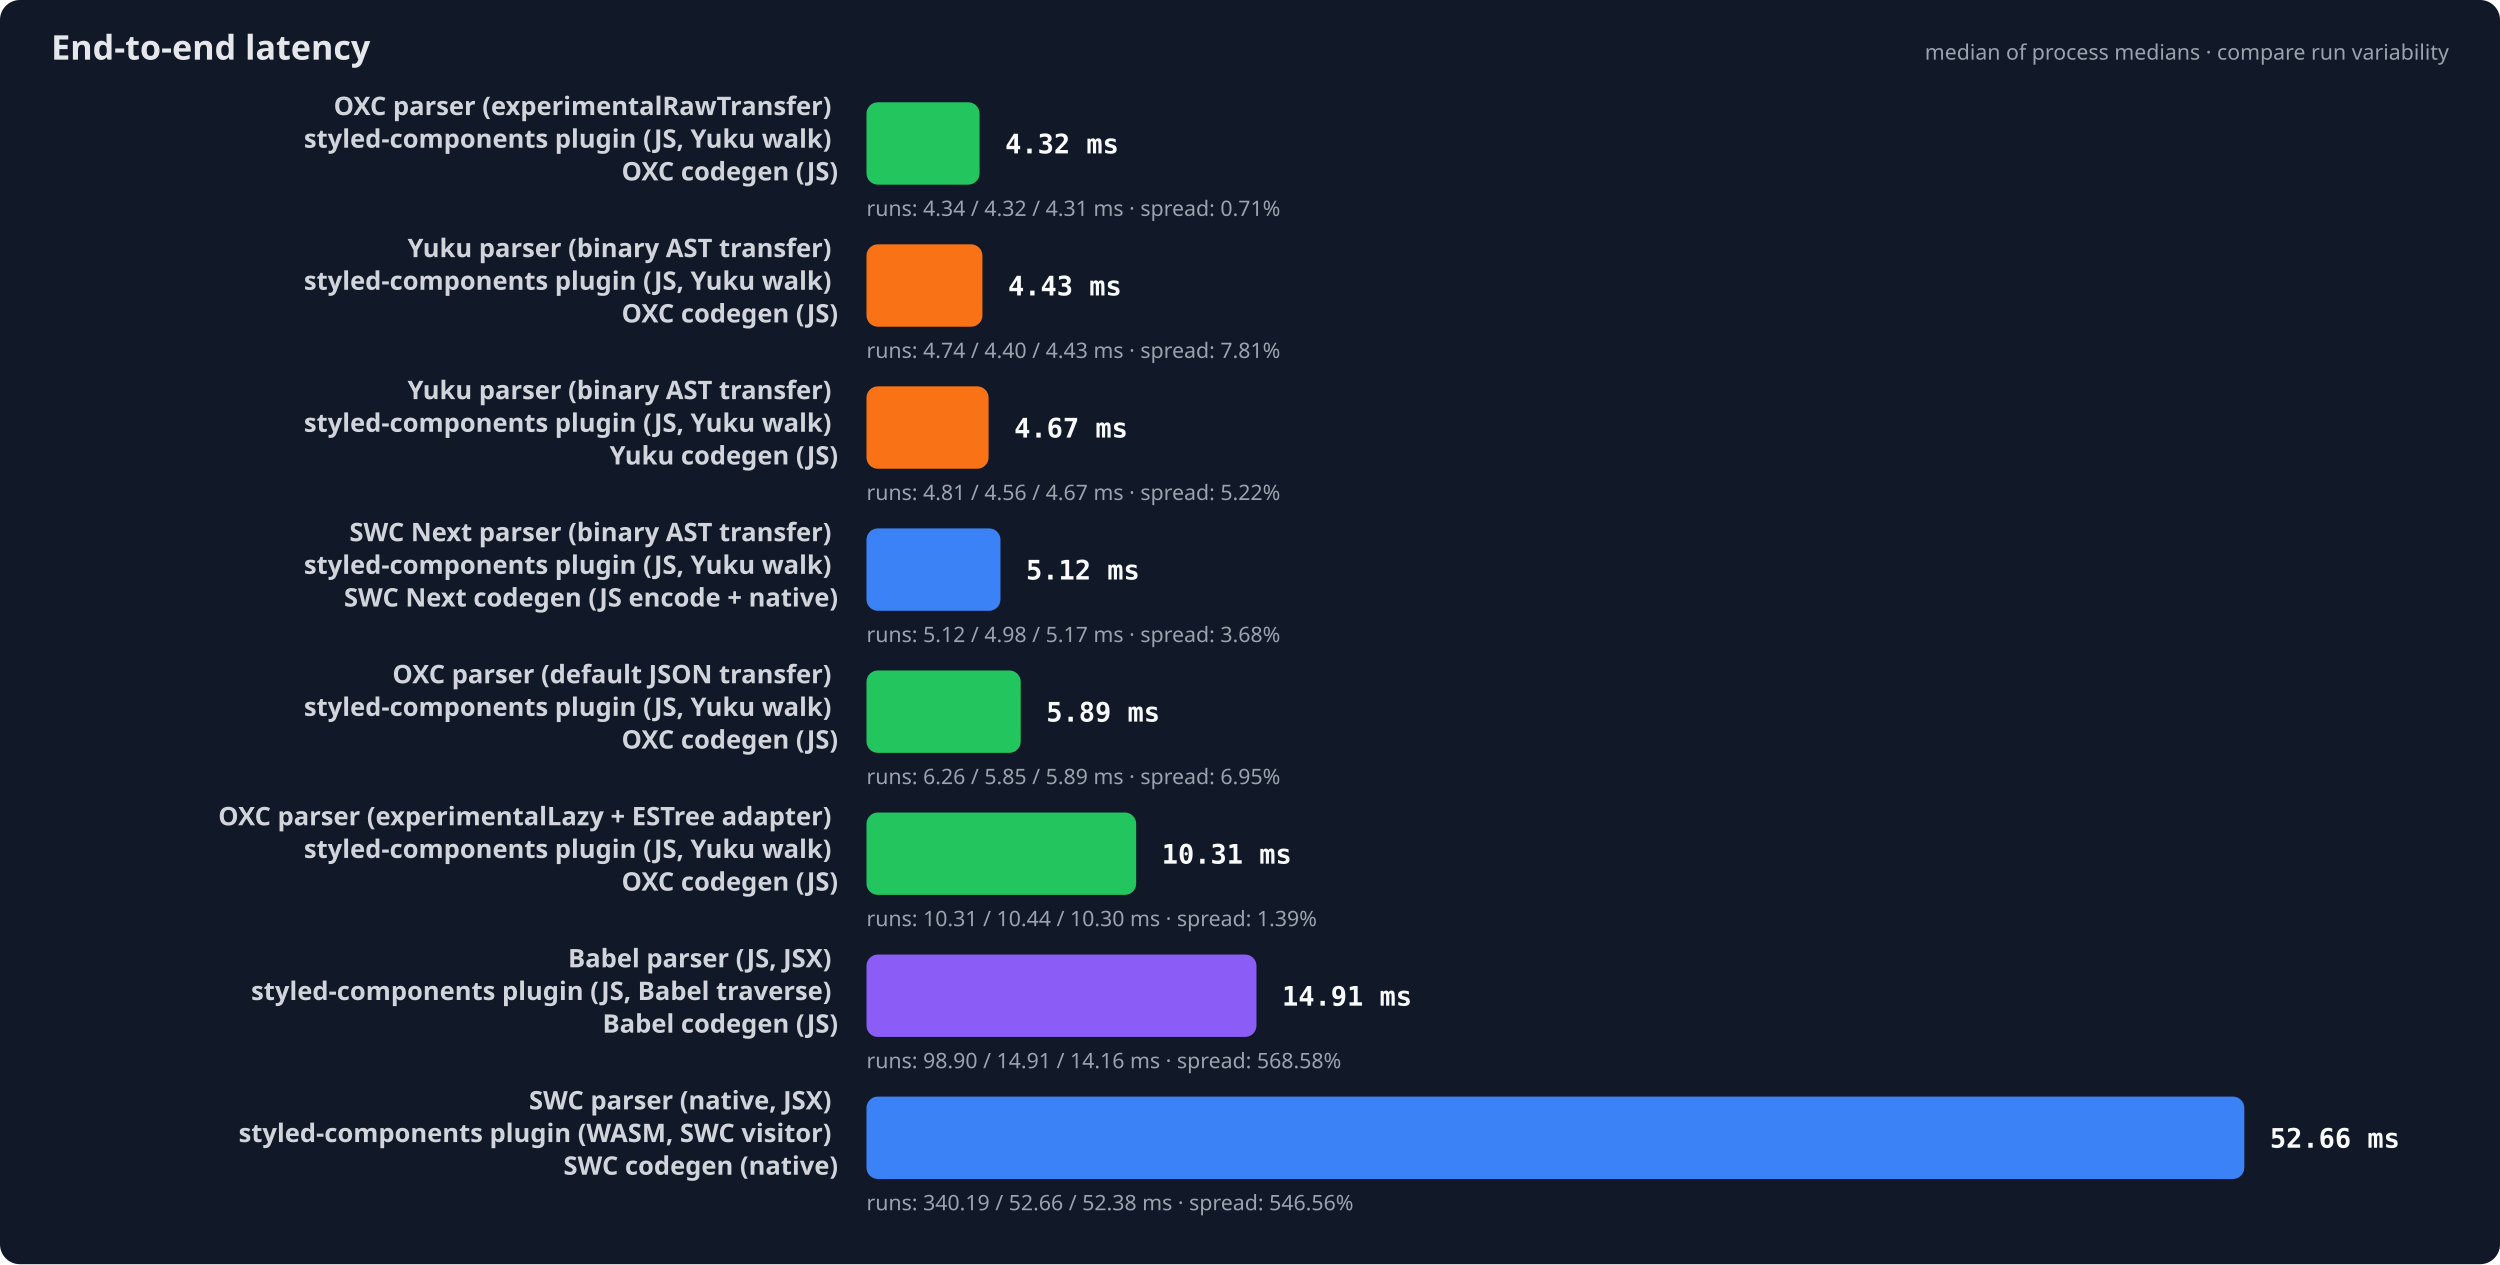
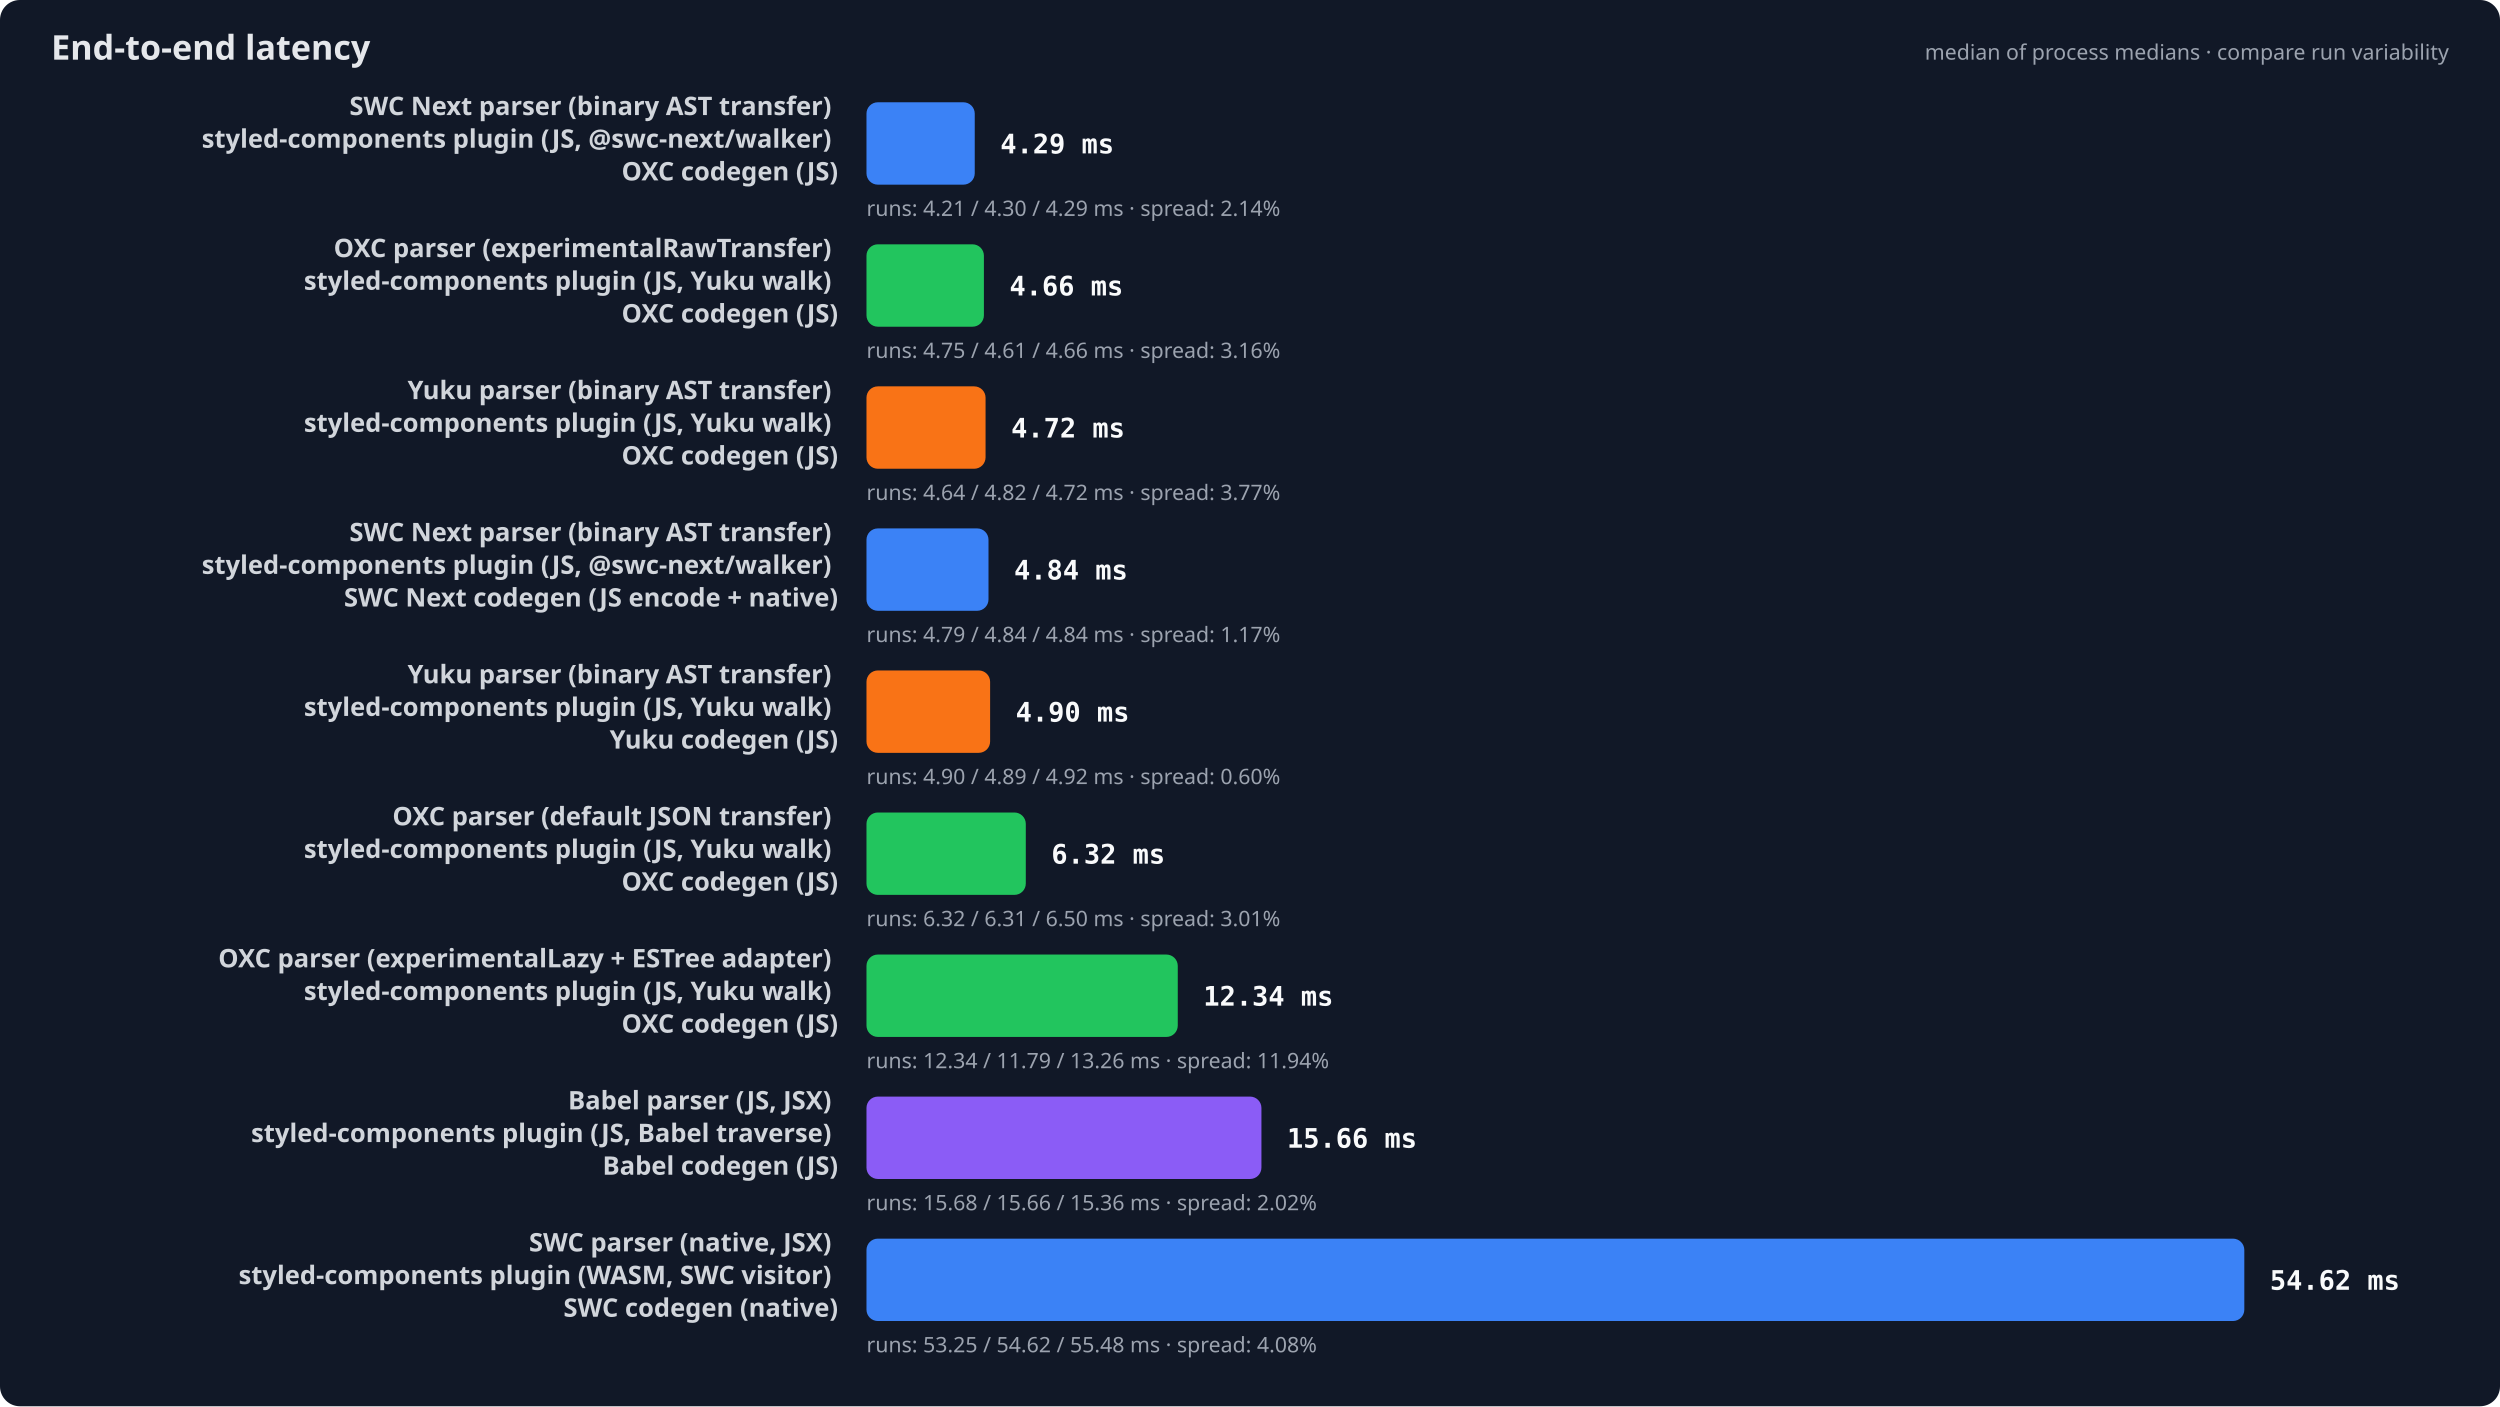
- <svg xmlns="http://www.w3.org/2000/svg" width="1760" height="890" viewBox="0 0 1760 890" role="img" aria-label="Styled-components transform latency, lower is better">
+ <svg xmlns="http://www.w3.org/2000/svg" width="1760" height="990" viewBox="0 0 1760 990" role="img" aria-label="Styled-components transform latency, lower is better">
  <style>
      .title { fill: #e5e7eb; font: 700 24px system-ui, sans-serif; }
      .label { fill: #d1d5db; font: 600 18px system-ui, sans-serif; }
      .value { fill: #f9fafb; font: 700 19px ui-monospace, monospace; }
      .note { fill: #9ca3af; font: 15px system-ui, sans-serif; }
    </style>
  <rect width="100%" height="100%" rx="14" fill="#111827" />
  <text x="36" y="42" class="title">End-to-end latency</text>
  <text x="1724" y="42" text-anchor="end" class="note">median of process medians · compare run variability</text>
  <text x="590" y="81" text-anchor="end" class="label">
+     <tspan x="590" dy="0">SWC Next parser (binary AST transfer)</tspan>
+     <tspan x="590" dy="23">styled-components plugin (JS, @swc-next/walker)</tspan>
+     <tspan x="590" dy="23">OXC codegen (JS)</tspan>
+   </text>
+   <rect x="610" y="72" width="76.22" height="58" rx="8" fill="#3b82f6" />
+   <text x="704.22" y="108" class="value">
+         4.29 ms
+       </text>
+   <text x="610" y="152" class="note">
+         runs: 4.21 / 4.30 / 4.29 ms · spread: 2.14%
+       </text>
+   <text x="590" y="181" text-anchor="end" class="label">
    <tspan x="590" dy="0">OXC parser (experimentalRawTransfer)</tspan>
    <tspan x="590" dy="23">styled-components plugin (JS, Yuku walk)</tspan>
    <tspan x="590" dy="23">OXC codegen (JS)</tspan>
  </text>
-   <rect x="610" y="72" width="79.61" height="58" rx="8" fill="#22c55e" />
-   <text x="707.61" y="108" class="value">
-         4.32 ms
+   <rect x="610" y="172" width="82.67" height="58" rx="8" fill="#22c55e" />
+   <text x="710.67" y="208" class="value">
+         4.66 ms
      </text>
-   <text x="610" y="152" class="note">
-         runs: 4.34 / 4.32 / 4.31 ms · spread: 0.71%
+   <text x="610" y="252" class="note">
+         runs: 4.75 / 4.61 / 4.66 ms · spread: 3.16%
      </text>
-   <text x="590" y="181" text-anchor="end" class="label">
+   <text x="590" y="281" text-anchor="end" class="label">
    <tspan x="590" dy="0">Yuku parser (binary AST transfer)</tspan>
    <tspan x="590" dy="23">styled-components plugin (JS, Yuku walk)</tspan>
    <tspan x="590" dy="23">OXC codegen (JS)</tspan>
  </text>
-   <rect x="610" y="172" width="81.63" height="58" rx="8" fill="#f97316" />
-   <text x="709.63" y="208" class="value">
-         4.43 ms
+   <rect x="610" y="272" width="83.84" height="58" rx="8" fill="#f97316" />
+   <text x="711.84" y="308" class="value">
+         4.72 ms
      </text>
-   <text x="610" y="252" class="note">
-         runs: 4.74 / 4.40 / 4.43 ms · spread: 7.81%
+   <text x="610" y="352" class="note">
+         runs: 4.64 / 4.82 / 4.72 ms · spread: 3.77%
      </text>
-   <text x="590" y="281" text-anchor="end" class="label">
+   <text x="590" y="381" text-anchor="end" class="label">
+     <tspan x="590" dy="0">SWC Next parser (binary AST transfer)</tspan>
+     <tspan x="590" dy="23">styled-components plugin (JS, @swc-next/walker)</tspan>
+     <tspan x="590" dy="23">SWC Next codegen (JS encode + native)</tspan>
+   </text>
+   <rect x="610" y="372" width="85.90" height="58" rx="8" fill="#3b82f6" />
+   <text x="713.90" y="408" class="value">
+         4.84 ms
+       </text>
+   <text x="610" y="452" class="note">
+         runs: 4.79 / 4.84 / 4.84 ms · spread: 1.17%
+       </text>
+   <text x="590" y="481" text-anchor="end" class="label">
    <tspan x="590" dy="0">Yuku parser (binary AST transfer)</tspan>
    <tspan x="590" dy="23">styled-components plugin (JS, Yuku walk)</tspan>
    <tspan x="590" dy="23">Yuku codegen (JS)</tspan>
  </text>
-   <rect x="610" y="272" width="85.97" height="58" rx="8" fill="#f97316" />
-   <text x="713.97" y="308" class="value">
-         4.67 ms
+   <rect x="610" y="472" width="87.04" height="58" rx="8" fill="#f97316" />
+   <text x="715.04" y="508" class="value">
+         4.90 ms
      </text>
-   <text x="610" y="352" class="note">
-         runs: 4.81 / 4.56 / 4.67 ms · spread: 5.22%
+   <text x="610" y="552" class="note">
+         runs: 4.90 / 4.89 / 4.92 ms · spread: 0.60%
      </text>
-   <text x="590" y="381" text-anchor="end" class="label">
-     <tspan x="590" dy="0">SWC Next parser (binary AST transfer)</tspan>
-     <tspan x="590" dy="23">styled-components plugin (JS, Yuku walk)</tspan>
-     <tspan x="590" dy="23">SWC Next codegen (JS encode + native)</tspan>
-   </text>
-   <rect x="610" y="372" width="94.33" height="58" rx="8" fill="#3b82f6" />
-   <text x="722.33" y="408" class="value">
-         5.12 ms
-       </text>
-   <text x="610" y="452" class="note">
-         runs: 5.12 / 4.98 / 5.17 ms · spread: 3.68%
-       </text>
-   <text x="590" y="481" text-anchor="end" class="label">
+   <text x="590" y="581" text-anchor="end" class="label">
    <tspan x="590" dy="0">OXC parser (default JSON transfer)</tspan>
    <tspan x="590" dy="23">styled-components plugin (JS, Yuku walk)</tspan>
    <tspan x="590" dy="23">OXC codegen (JS)</tspan>
  </text>
-   <rect x="610" y="472" width="108.58" height="58" rx="8" fill="#22c55e" />
-   <text x="736.58" y="508" class="value">
-         5.89 ms
+   <rect x="610" y="572" width="112.16" height="58" rx="8" fill="#22c55e" />
+   <text x="740.16" y="608" class="value">
+         6.32 ms
      </text>
-   <text x="610" y="552" class="note">
-         runs: 6.26 / 5.85 / 5.89 ms · spread: 6.95%
+   <text x="610" y="652" class="note">
+         runs: 6.32 / 6.31 / 6.50 ms · spread: 3.01%
      </text>
-   <text x="590" y="581" text-anchor="end" class="label">
+   <text x="590" y="681" text-anchor="end" class="label">
    <tspan x="590" dy="0">OXC parser (experimentalLazy + ESTree adapter)</tspan>
    <tspan x="590" dy="23">styled-components plugin (JS, Yuku walk)</tspan>
    <tspan x="590" dy="23">OXC codegen (JS)</tspan>
  </text>
-   <rect x="610" y="572" width="189.87" height="58" rx="8" fill="#22c55e" />
-   <text x="817.87" y="608" class="value">
-         10.31 ms
+   <rect x="610" y="672" width="219.15" height="58" rx="8" fill="#22c55e" />
+   <text x="847.15" y="708" class="value">
+         12.34 ms
      </text>
-   <text x="610" y="652" class="note">
-         runs: 10.31 / 10.44 / 10.30 ms · spread: 1.39%
+   <text x="610" y="752" class="note">
+         runs: 12.34 / 11.79 / 13.26 ms · spread: 11.94%
      </text>
-   <text x="590" y="681" text-anchor="end" class="label">
+   <text x="590" y="781" text-anchor="end" class="label">
    <tspan x="590" dy="0">Babel parser (JS, JSX)</tspan>
    <tspan x="590" dy="23">styled-components plugin (JS, Babel traverse)</tspan>
    <tspan x="590" dy="23">Babel codegen (JS)</tspan>
  </text>
-   <rect x="610" y="672" width="274.56" height="58" rx="8" fill="#8b5cf6" />
-   <text x="902.56" y="708" class="value">
-         14.91 ms
+   <rect x="610" y="772" width="278.05" height="58" rx="8" fill="#8b5cf6" />
+   <text x="906.05" y="808" class="value">
+         15.66 ms
      </text>
-   <text x="610" y="752" class="note">
-         runs: 98.90 / 14.91 / 14.16 ms · spread: 568.58%
+   <text x="610" y="852" class="note">
+         runs: 15.68 / 15.66 / 15.36 ms · spread: 2.02%
      </text>
-   <text x="590" y="781" text-anchor="end" class="label">
+   <text x="590" y="881" text-anchor="end" class="label">
    <tspan x="590" dy="0">SWC parser (native, JSX)</tspan>
    <tspan x="590" dy="23">styled-components plugin (WASM, SWC visitor)</tspan>
    <tspan x="590" dy="23">SWC codegen (native)</tspan>
  </text>
-   <rect x="610" y="772" width="970.00" height="58" rx="8" fill="#3b82f6" />
-   <text x="1598.00" y="808" class="value">
-         52.66 ms
+   <rect x="610" y="872" width="970.00" height="58" rx="8" fill="#3b82f6" />
+   <text x="1598.00" y="908" class="value">
+         54.62 ms
      </text>
-   <text x="610" y="852" class="note">
-         runs: 340.19 / 52.66 / 52.38 ms · spread: 546.56%
+   <text x="610" y="952" class="note">
+         runs: 53.25 / 54.62 / 55.48 ms · spread: 4.08%
      </text>
</svg>
